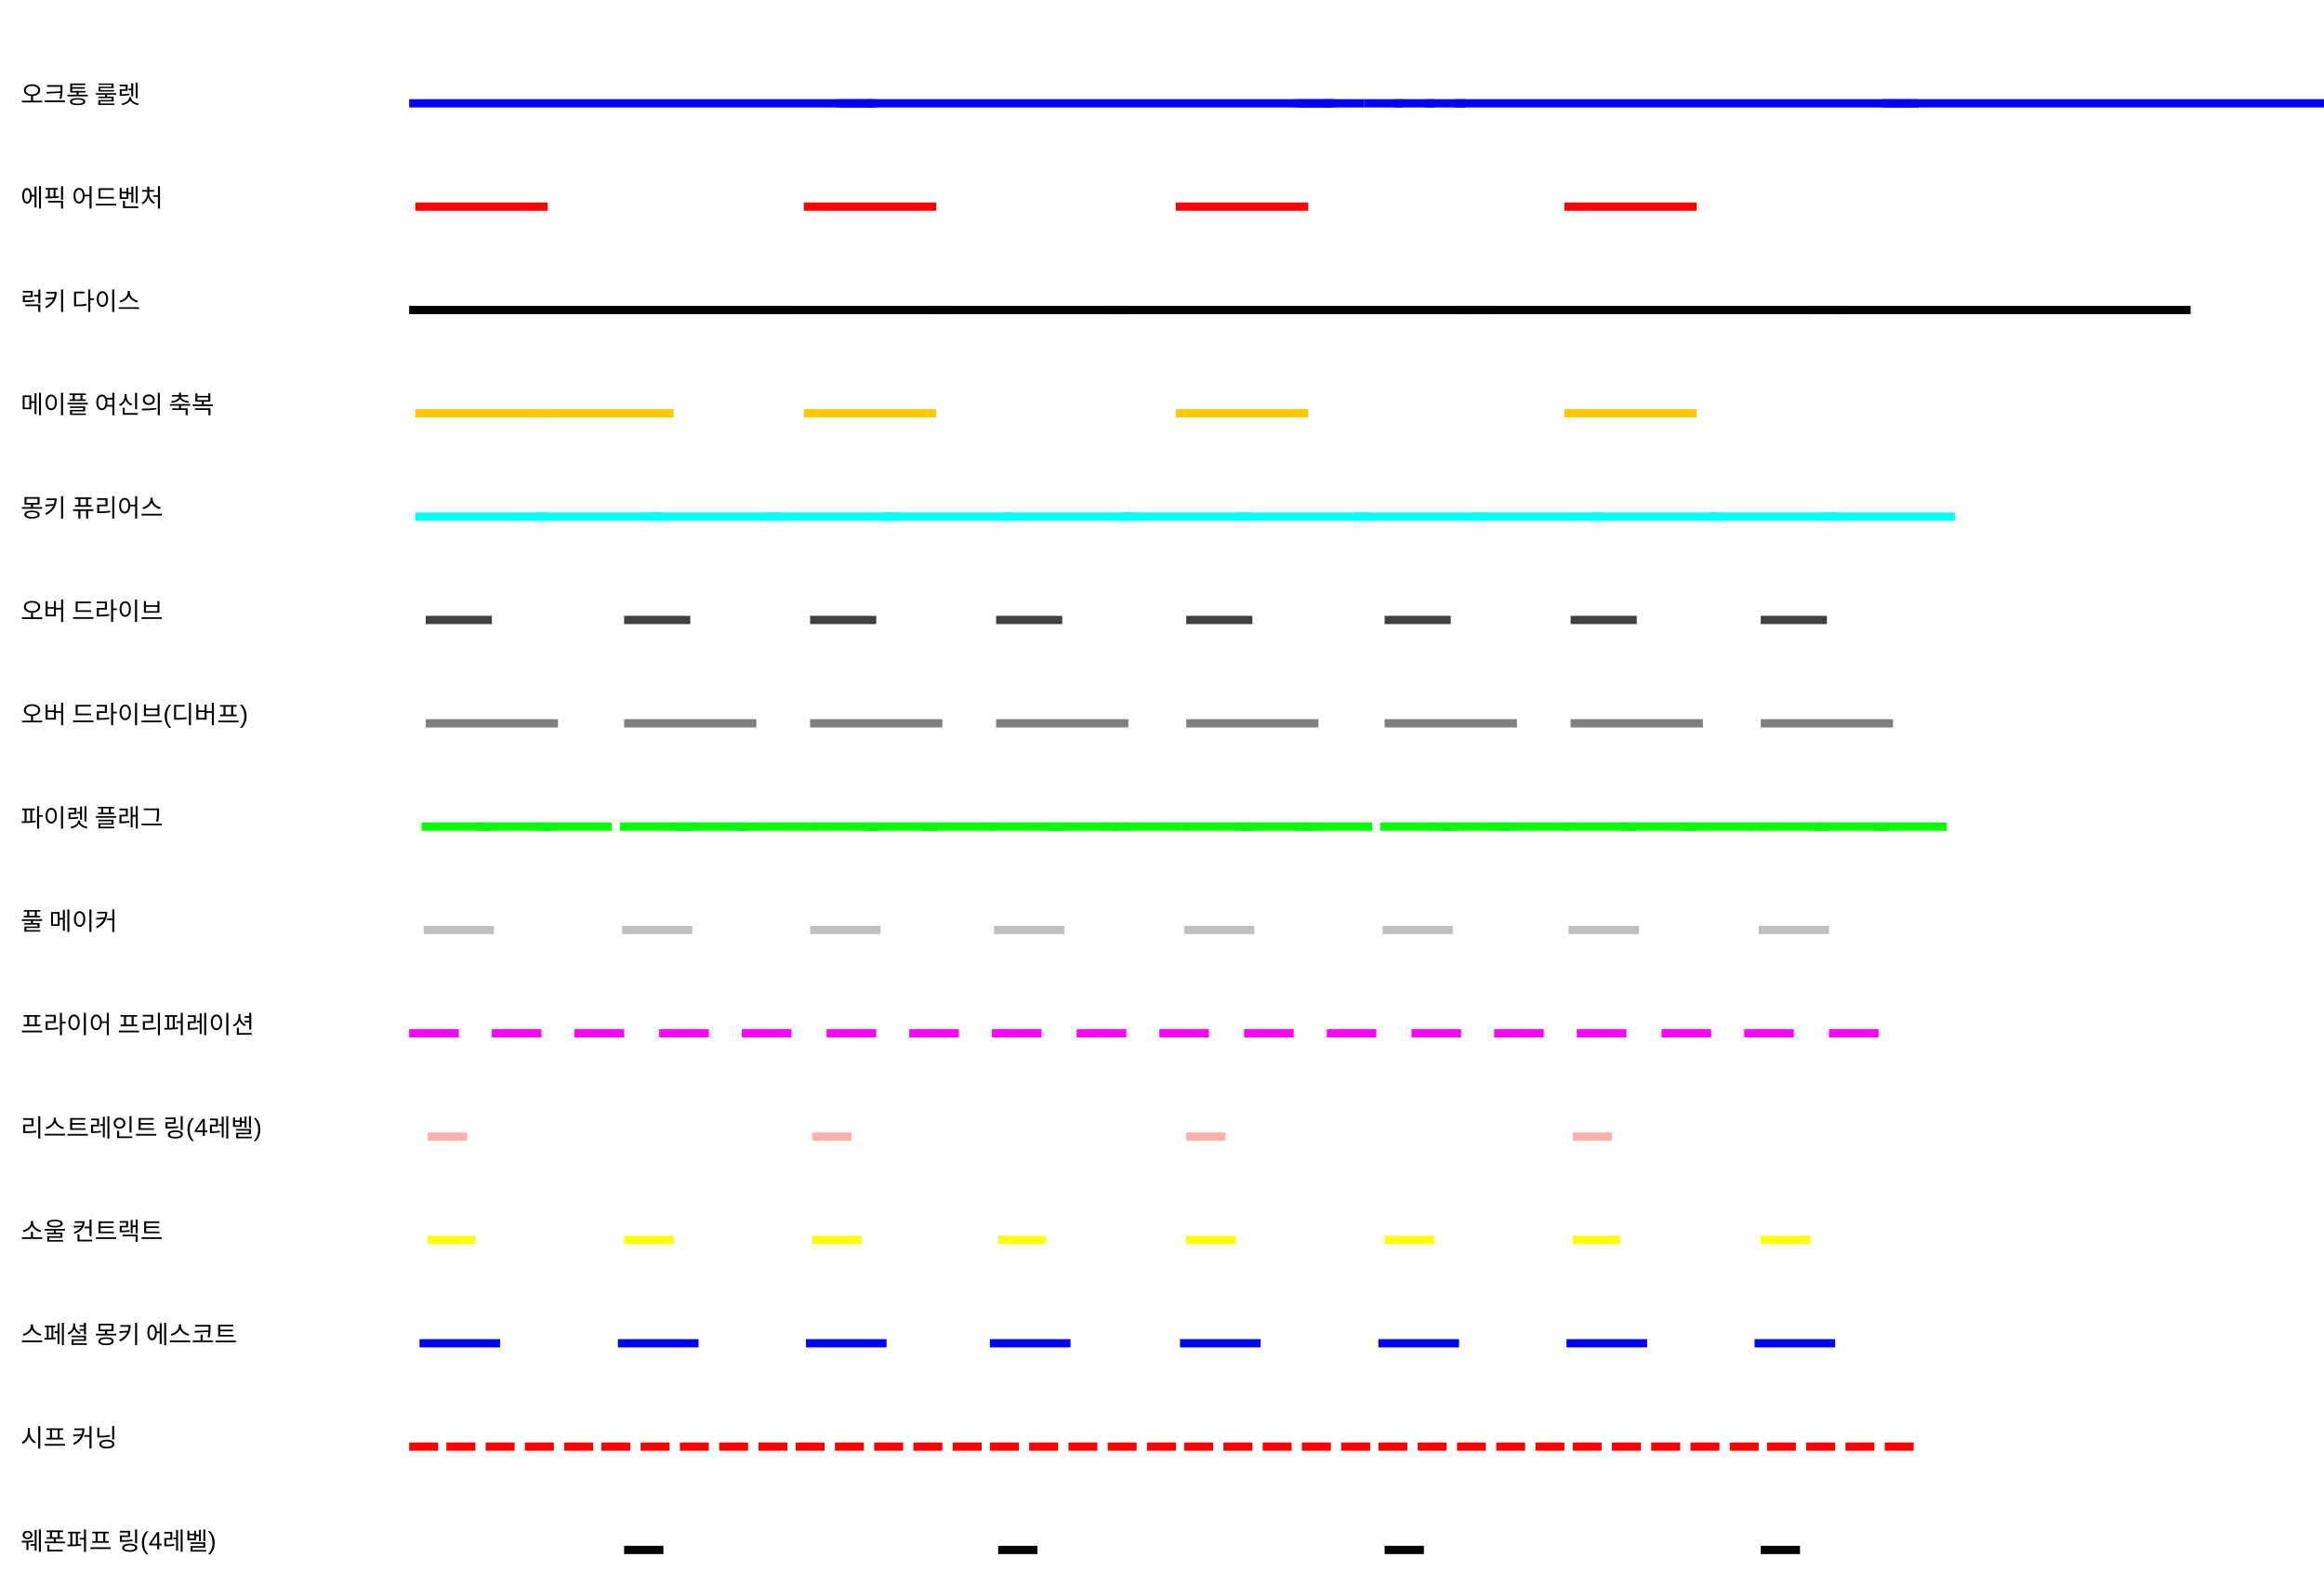
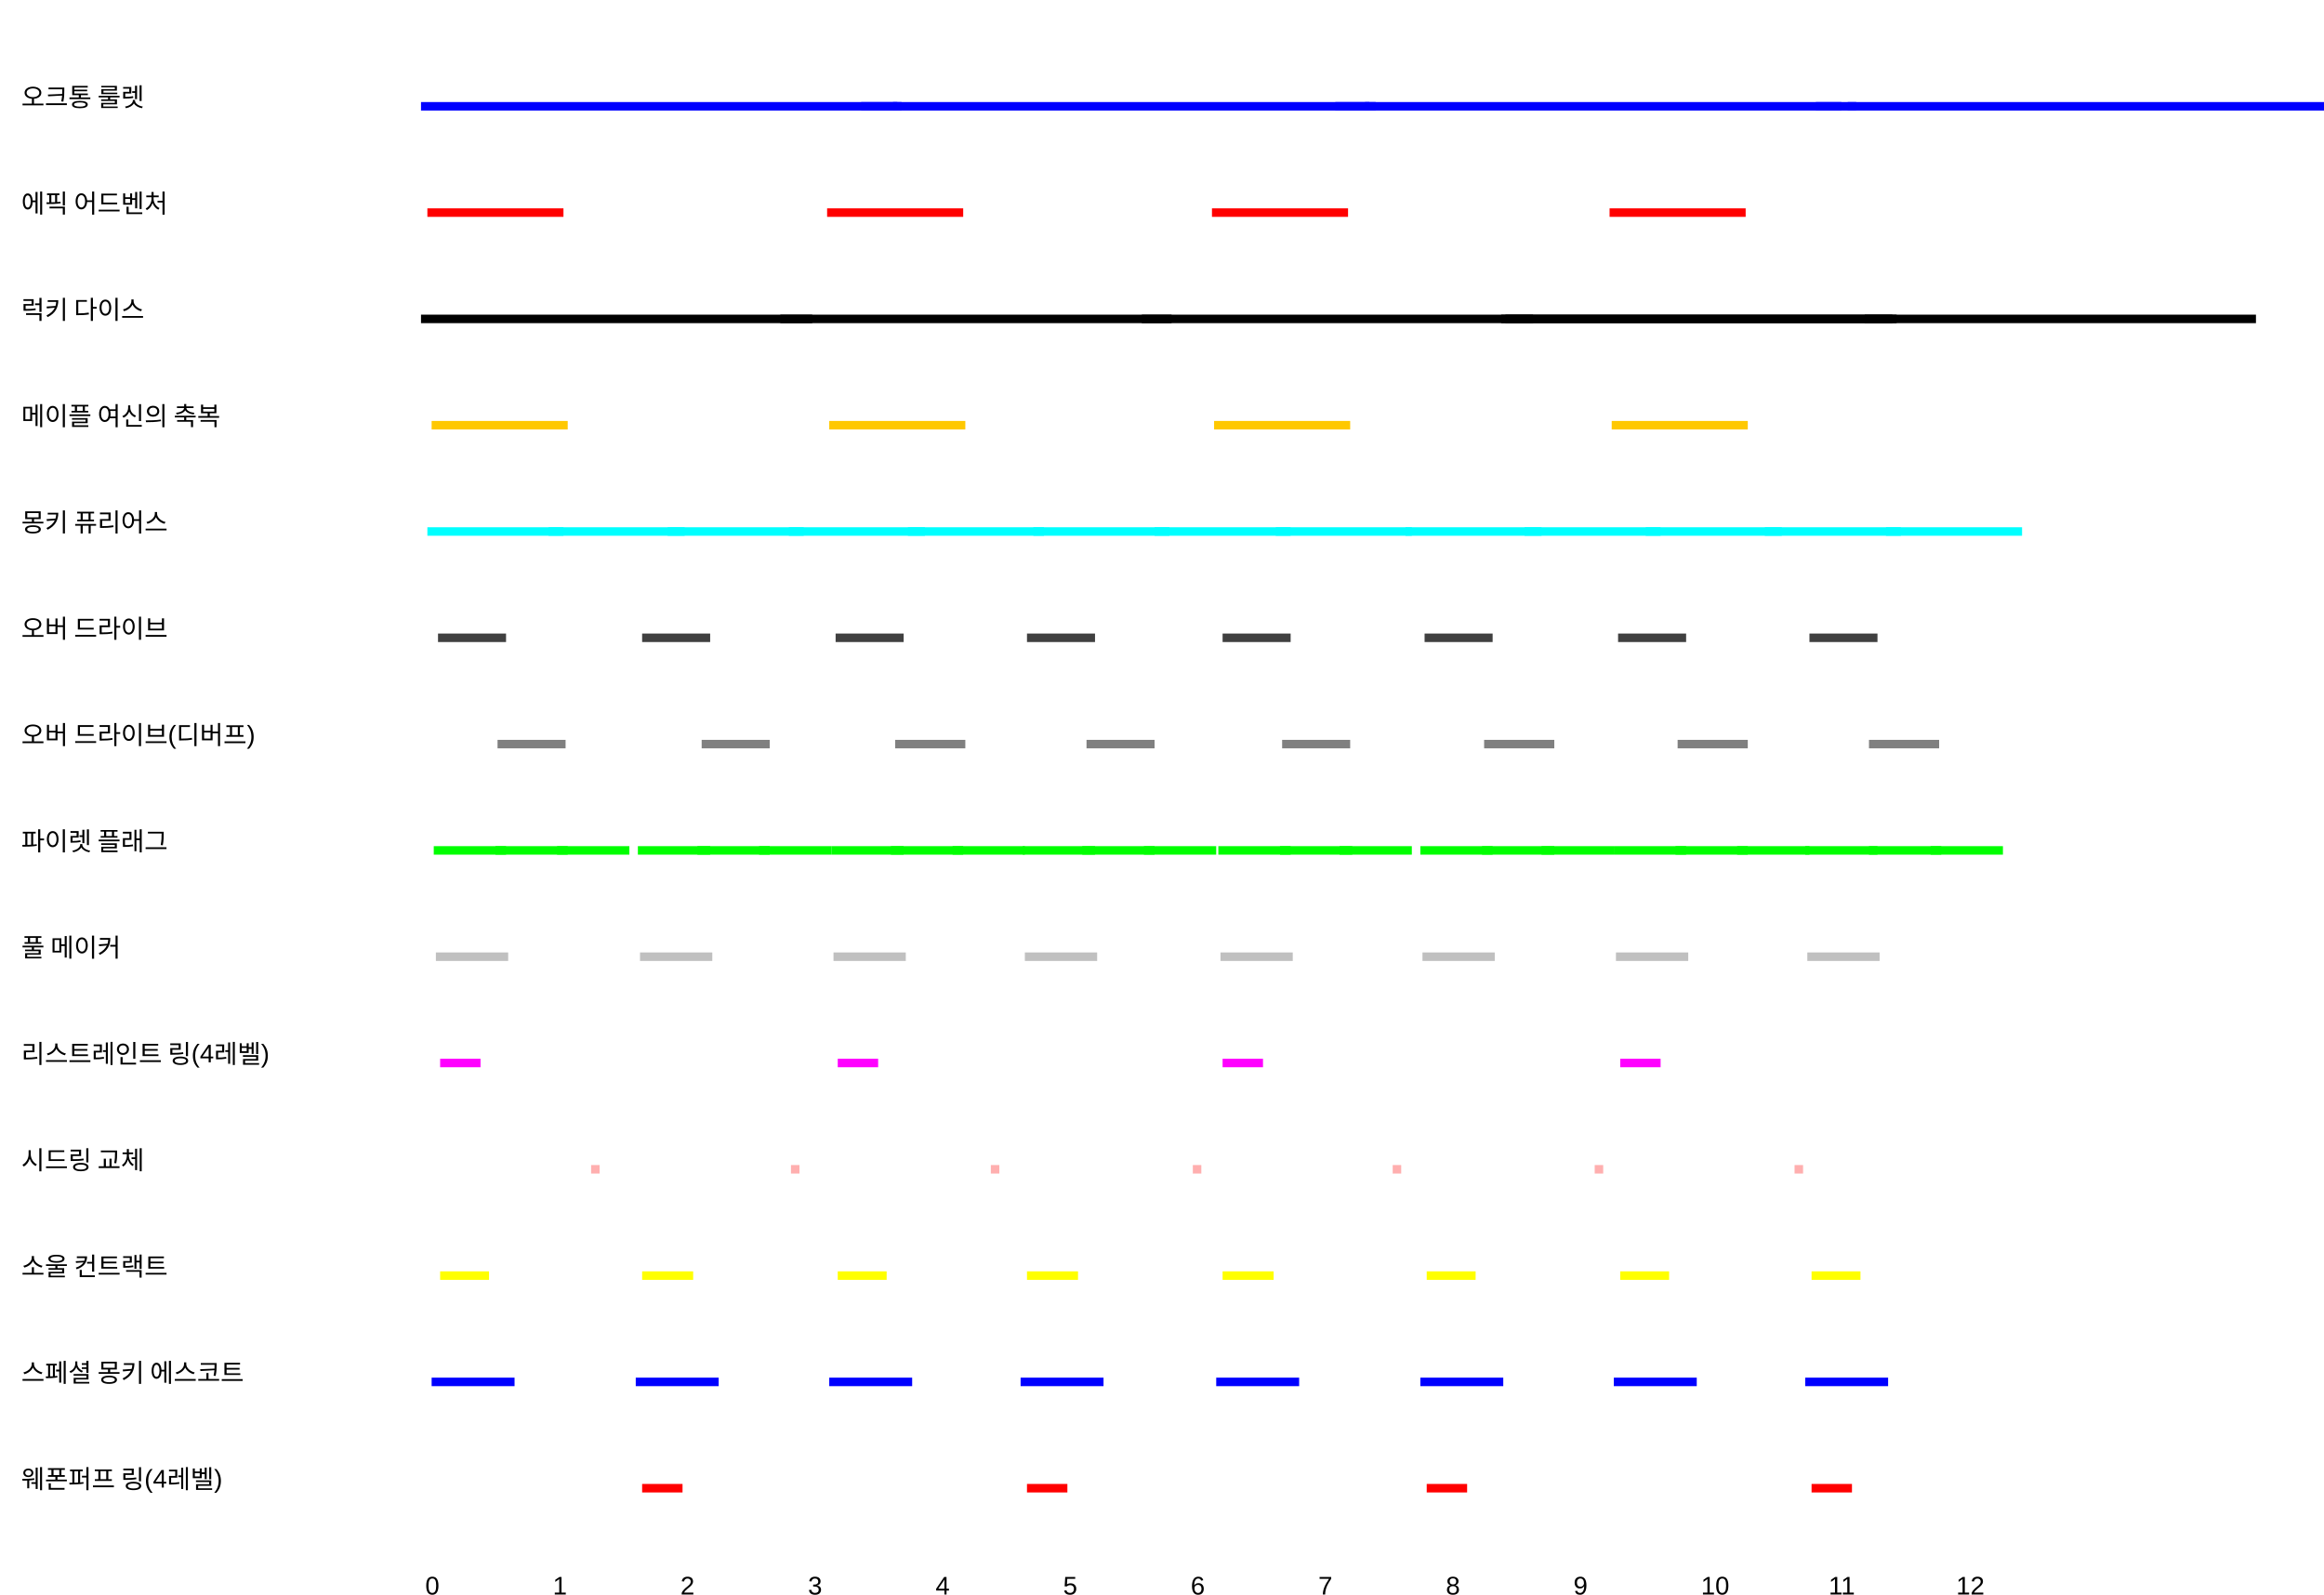
<svg xmlns="http://www.w3.org/2000/svg" style="fill-opacity:1; color-rendering:auto; color-interpolation:auto; text-rendering:auto; stroke:black; stroke-linecap:square; stroke-miterlimit:10; shape-rendering:auto; stroke-opacity:1; fill:black; stroke-dasharray:none; font-weight:normal; stroke-width:1; font-family:'Dialog'; font-style:normal; stroke-linejoin:miter; font-size:12px; stroke-dashoffset:0; image-rendering:auto;">
  <defs id="genericDefs" />
  <g>
    <g style="font-family:'Arial';">
      <text x="10" xml:space="preserve" y="50" style="stroke:none;">오크통 룰렛</text>
      <line x1="200" x2="420" y1="50" style="fill:none; stroke:blue; stroke-width:4;" y2="50" />
      <line x1="407" x2="422" y1="50" style="fill:none; stroke:blue; stroke-width:4;" y2="50" />
      <line x1="422" x2="642" y1="50" style="fill:none; stroke:blue; stroke-width:4;" y2="50" />
-       <line x1="629" x2="644" y1="50" style="fill:none; stroke:blue; stroke-width:4;" y2="50" />
-       <line x1="643" x2="658" y1="50" style="fill:none; stroke:blue; stroke-width:4;" y2="50" />
-       <line x1="662" x2="677" y1="50" style="fill:none; stroke:blue; stroke-width:4;" y2="50" />
-       <line x1="677" x2="692" y1="50" style="fill:none; stroke:blue; stroke-width:4;" y2="50" />
-       <line x1="692" x2="707" y1="50" style="fill:none; stroke:blue; stroke-width:4;" y2="50" />
-       <line x1="706" x2="926" y1="50" style="fill:none; stroke:blue; stroke-width:4;" y2="50" />
-       <line x1="913" x2="1133" y1="50" style="fill:none; stroke:blue; stroke-width:4;" y2="50" />
+       <line x1="630" x2="645" y1="50" style="fill:none; stroke:blue; stroke-width:4;" y2="50" />
+       <line x1="644" x2="864" y1="50" style="fill:none; stroke:blue; stroke-width:4;" y2="50" />
+       <line x1="856" x2="871" y1="50" style="fill:none; stroke:blue; stroke-width:4;" y2="50" />
+       <line x1="871" x2="1091" y1="50" style="fill:none; stroke:blue; stroke-width:4;" y2="50" />
      <text x="10" xml:space="preserve" y="100" style="stroke-width:4; stroke:none;">에픽 어드벤처</text>
      <line x1="203" x2="263" y1="100" style="fill:none; stroke:red; stroke-width:4;" y2="100" />
      <line x1="391" x2="451" y1="100" style="fill:none; stroke:red; stroke-width:4;" y2="100" />
-       <line x1="571" x2="631" y1="100" style="fill:none; stroke:red; stroke-width:4;" y2="100" />
+       <line x1="572" x2="632" y1="100" style="fill:none; stroke:red; stroke-width:4;" y2="100" />
      <line x1="759" x2="819" y1="100" style="fill:none; stroke:red; stroke-width:4;" y2="100" />
      <text x="10" xml:space="preserve" y="150" style="stroke-width:4; stroke:none;">럭키 다이스</text>
      <line x1="200" x2="380" y1="150" style="fill:none; stroke-width:4;" y2="150" />
-       <line x1="369" x2="459" y1="150" style="fill:none; stroke-width:4;" y2="150" />
-       <line x1="454" x2="544" y1="150" style="fill:none; stroke-width:4;" y2="150" />
+       <line x1="369" x2="549" y1="150" style="fill:none; stroke-width:4;" y2="150" />
      <line x1="539" x2="719" y1="150" style="fill:none; stroke-width:4;" y2="150" />
      <line x1="708" x2="888" y1="150" style="fill:none; stroke-width:4;" y2="150" />
-       <line x1="878" x2="1058" y1="150" style="fill:none; stroke-width:4;" y2="150" />
+       <line x1="710" x2="890" y1="150" style="fill:none; stroke-width:4;" y2="150" />
+       <line x1="879" x2="1059" y1="150" style="fill:none; stroke-width:4;" y2="150" />
      <text x="10" xml:space="preserve" y="200" style="stroke-width:4; stroke:none;">메이플 여신의 축복</text>
-       <line x1="203" x2="263" y1="200" style="fill:none; stroke:rgb(255,200,0); stroke-width:4;" y2="200" />
-       <line x1="264" x2="324" y1="200" style="fill:none; stroke:rgb(255,200,0); stroke-width:4;" y2="200" />
-       <line x1="391" x2="451" y1="200" style="fill:none; stroke:rgb(255,200,0); stroke-width:4;" y2="200" />
-       <line x1="571" x2="631" y1="200" style="fill:none; stroke:rgb(255,200,0); stroke-width:4;" y2="200" />
-       <line x1="759" x2="819" y1="200" style="fill:none; stroke:rgb(255,200,0); stroke-width:4;" y2="200" />
+       <line x1="205" x2="265" y1="200" style="fill:none; stroke:rgb(255,200,0); stroke-width:4;" y2="200" />
+       <line x1="392" x2="452" y1="200" style="fill:none; stroke:rgb(255,200,0); stroke-width:4;" y2="200" />
+       <line x1="573" x2="633" y1="200" style="fill:none; stroke:rgb(255,200,0); stroke-width:4;" y2="200" />
+       <line x1="760" x2="820" y1="200" style="fill:none; stroke:rgb(255,200,0); stroke-width:4;" y2="200" />
      <text x="10" xml:space="preserve" y="250" style="stroke-width:4; stroke:none;">몽키 퓨리어스</text>
      <line x1="203" x2="263" y1="250" style="fill:none; stroke:aqua; stroke-width:4;" y2="250" />
      <line x1="260" x2="320" y1="250" style="fill:none; stroke:aqua; stroke-width:4;" y2="250" />
      <line x1="316" x2="376" y1="250" style="fill:none; stroke:aqua; stroke-width:4;" y2="250" />
      <line x1="373" x2="433" y1="250" style="fill:none; stroke:aqua; stroke-width:4;" y2="250" />
      <line x1="429" x2="489" y1="250" style="fill:none; stroke:aqua; stroke-width:4;" y2="250" />
-       <line x1="487" x2="547" y1="250" style="fill:none; stroke:aqua; stroke-width:4;" y2="250" />
-       <line x1="544" x2="604" y1="250" style="fill:none; stroke:aqua; stroke-width:4;" y2="250" />
-       <line x1="601" x2="661" y1="250" style="fill:none; stroke:aqua; stroke-width:4;" y2="250" />
-       <line x1="657" x2="717" y1="250" style="fill:none; stroke:aqua; stroke-width:4;" y2="250" />
-       <line x1="714" x2="774" y1="250" style="fill:none; stroke:aqua; stroke-width:4;" y2="250" />
-       <line x1="771" x2="831" y1="250" style="fill:none; stroke:aqua; stroke-width:4;" y2="250" />
-       <line x1="828" x2="888" y1="250" style="fill:none; stroke:aqua; stroke-width:4;" y2="250" />
-       <line x1="884" x2="944" y1="250" style="fill:none; stroke:aqua; stroke-width:4;" y2="250" />
+       <line x1="488" x2="548" y1="250" style="fill:none; stroke:aqua; stroke-width:4;" y2="250" />
+       <line x1="545" x2="605" y1="250" style="fill:none; stroke:aqua; stroke-width:4;" y2="250" />
+       <line x1="602" x2="662" y1="250" style="fill:none; stroke:aqua; stroke-width:4;" y2="250" />
+       <line x1="663" x2="723" y1="250" style="fill:none; stroke:aqua; stroke-width:4;" y2="250" />
+       <line x1="719" x2="779" y1="250" style="fill:none; stroke:aqua; stroke-width:4;" y2="250" />
+       <line x1="776" x2="836" y1="250" style="fill:none; stroke:aqua; stroke-width:4;" y2="250" />
+       <line x1="832" x2="892" y1="250" style="fill:none; stroke:aqua; stroke-width:4;" y2="250" />
+       <line x1="889" x2="949" y1="250" style="fill:none; stroke:aqua; stroke-width:4;" y2="250" />
      <text x="10" xml:space="preserve" y="300" style="stroke-width:4; stroke:none;">오버 드라이브</text>
      <line x1="208" x2="236" y1="300" style="fill:none; stroke:rgb(64,64,64); stroke-width:4;" y2="300" />
      <line x1="304" x2="332" y1="300" style="fill:none; stroke:rgb(64,64,64); stroke-width:4;" y2="300" />
-       <line x1="394" x2="422" y1="300" style="fill:none; stroke:rgb(64,64,64); stroke-width:4;" y2="300" />
-       <line x1="484" x2="512" y1="300" style="fill:none; stroke:rgb(64,64,64); stroke-width:4;" y2="300" />
-       <line x1="576" x2="604" y1="300" style="fill:none; stroke:rgb(64,64,64); stroke-width:4;" y2="300" />
+       <line x1="395" x2="423" y1="300" style="fill:none; stroke:rgb(64,64,64); stroke-width:4;" y2="300" />
+       <line x1="485" x2="513" y1="300" style="fill:none; stroke:rgb(64,64,64); stroke-width:4;" y2="300" />
+       <line x1="577" x2="605" y1="300" style="fill:none; stroke:rgb(64,64,64); stroke-width:4;" y2="300" />
      <line x1="672" x2="700" y1="300" style="fill:none; stroke:rgb(64,64,64); stroke-width:4;" y2="300" />
-       <line x1="762" x2="790" y1="300" style="fill:none; stroke:rgb(64,64,64); stroke-width:4;" y2="300" />
-       <line x1="854" x2="882" y1="300" style="fill:none; stroke:rgb(64,64,64); stroke-width:4;" y2="300" />
+       <line x1="763" x2="791" y1="300" style="fill:none; stroke:rgb(64,64,64); stroke-width:4;" y2="300" />
+       <line x1="853" x2="881" y1="300" style="fill:none; stroke:rgb(64,64,64); stroke-width:4;" y2="300" />
      <text x="10" xml:space="preserve" y="350" style="stroke-width:4; stroke:none;">오버 드라이브(디버프)</text>
-       <line x1="208" x2="268" y1="350" style="fill:none; stroke:gray; stroke-width:4;" y2="350" />
-       <line x1="304" x2="364" y1="350" style="fill:none; stroke:gray; stroke-width:4;" y2="350" />
-       <line x1="394" x2="454" y1="350" style="fill:none; stroke:gray; stroke-width:4;" y2="350" />
-       <line x1="484" x2="544" y1="350" style="fill:none; stroke:gray; stroke-width:4;" y2="350" />
-       <line x1="576" x2="636" y1="350" style="fill:none; stroke:gray; stroke-width:4;" y2="350" />
-       <line x1="672" x2="732" y1="350" style="fill:none; stroke:gray; stroke-width:4;" y2="350" />
-       <line x1="762" x2="822" y1="350" style="fill:none; stroke:gray; stroke-width:4;" y2="350" />
-       <line x1="854" x2="914" y1="350" style="fill:none; stroke:gray; stroke-width:4;" y2="350" />
+       <line x1="236" x2="264" y1="350" style="fill:none; stroke:gray; stroke-width:4;" y2="350" />
+       <line x1="332" x2="360" y1="350" style="fill:none; stroke:gray; stroke-width:4;" y2="350" />
+       <line x1="423" x2="452" y1="350" style="fill:none; stroke:gray; stroke-width:4;" y2="350" />
+       <line x1="513" x2="541" y1="350" style="fill:none; stroke:gray; stroke-width:4;" y2="350" />
+       <line x1="605" x2="633" y1="350" style="fill:none; stroke:gray; stroke-width:4;" y2="350" />
+       <line x1="700" x2="729" y1="350" style="fill:none; stroke:gray; stroke-width:4;" y2="350" />
+       <line x1="791" x2="820" y1="350" style="fill:none; stroke:gray; stroke-width:4;" y2="350" />
+       <line x1="881" x2="910" y1="350" style="fill:none; stroke:gray; stroke-width:4;" y2="350" />
      <text x="10" xml:space="preserve" y="400" style="stroke-width:4; stroke:none;">파이렛 플래그</text>
      <line x1="206" x2="236" y1="400" style="fill:none; stroke:lime; stroke-width:4;" y2="400" />
      <line x1="235" x2="265" y1="400" style="fill:none; stroke:lime; stroke-width:4;" y2="400" />
      <line x1="264" x2="294" y1="400" style="fill:none; stroke:lime; stroke-width:4;" y2="400" />
      <line x1="302" x2="332" y1="400" style="fill:none; stroke:lime; stroke-width:4;" y2="400" />
      <line x1="330" x2="360" y1="400" style="fill:none; stroke:lime; stroke-width:4;" y2="400" />
      <line x1="359" x2="389" y1="400" style="fill:none; stroke:lime; stroke-width:4;" y2="400" />
      <line x1="393" x2="423" y1="400" style="fill:none; stroke:lime; stroke-width:4;" y2="400" />
      <line x1="421" x2="451" y1="400" style="fill:none; stroke:lime; stroke-width:4;" y2="400" />
-       <line x1="449" x2="479" y1="400" style="fill:none; stroke:lime; stroke-width:4;" y2="400" />
-       <line x1="482" x2="512" y1="400" style="fill:none; stroke:lime; stroke-width:4;" y2="400" />
-       <line x1="510" x2="540" y1="400" style="fill:none; stroke:lime; stroke-width:4;" y2="400" />
+       <line x1="450" x2="480" y1="400" style="fill:none; stroke:lime; stroke-width:4;" y2="400" />
+       <line x1="483" x2="513" y1="400" style="fill:none; stroke:lime; stroke-width:4;" y2="400" />
+       <line x1="511" x2="541" y1="400" style="fill:none; stroke:lime; stroke-width:4;" y2="400" />
      <line x1="540" x2="570" y1="400" style="fill:none; stroke:lime; stroke-width:4;" y2="400" />
-       <line x1="574" x2="604" y1="400" style="fill:none; stroke:lime; stroke-width:4;" y2="400" />
-       <line x1="603" x2="633" y1="400" style="fill:none; stroke:lime; stroke-width:4;" y2="400" />
+       <line x1="575" x2="605" y1="400" style="fill:none; stroke:lime; stroke-width:4;" y2="400" />
+       <line x1="604" x2="634" y1="400" style="fill:none; stroke:lime; stroke-width:4;" y2="400" />
      <line x1="632" x2="662" y1="400" style="fill:none; stroke:lime; stroke-width:4;" y2="400" />
      <line x1="670" x2="700" y1="400" style="fill:none; stroke:lime; stroke-width:4;" y2="400" />
-       <line x1="698" x2="728" y1="400" style="fill:none; stroke:lime; stroke-width:4;" y2="400" />
+       <line x1="699" x2="729" y1="400" style="fill:none; stroke:lime; stroke-width:4;" y2="400" />
      <line x1="727" x2="757" y1="400" style="fill:none; stroke:lime; stroke-width:4;" y2="400" />
-       <line x1="760" x2="790" y1="400" style="fill:none; stroke:lime; stroke-width:4;" y2="400" />
-       <line x1="789" x2="819" y1="400" style="fill:none; stroke:lime; stroke-width:4;" y2="400" />
-       <line x1="818" x2="848" y1="400" style="fill:none; stroke:lime; stroke-width:4;" y2="400" />
-       <line x1="852" x2="882" y1="400" style="fill:none; stroke:lime; stroke-width:4;" y2="400" />
+       <line x1="761" x2="791" y1="400" style="fill:none; stroke:lime; stroke-width:4;" y2="400" />
+       <line x1="790" x2="820" y1="400" style="fill:none; stroke:lime; stroke-width:4;" y2="400" />
+       <line x1="819" x2="849" y1="400" style="fill:none; stroke:lime; stroke-width:4;" y2="400" />
+       <line x1="851" x2="881" y1="400" style="fill:none; stroke:lime; stroke-width:4;" y2="400" />
      <line x1="881" x2="911" y1="400" style="fill:none; stroke:lime; stroke-width:4;" y2="400" />
      <line x1="910" x2="940" y1="400" style="fill:none; stroke:lime; stroke-width:4;" y2="400" />
      <text x="10" xml:space="preserve" y="450" style="stroke-width:4; stroke:none;">풀 메이커</text>
      <line x1="207" x2="237" y1="450" style="fill:none; stroke:silver; stroke-width:4;" y2="450" />
      <line x1="303" x2="333" y1="450" style="fill:none; stroke:silver; stroke-width:4;" y2="450" />
      <line x1="394" x2="424" y1="450" style="fill:none; stroke:silver; stroke-width:4;" y2="450" />
-       <line x1="483" x2="513" y1="450" style="fill:none; stroke:silver; stroke-width:4;" y2="450" />
-       <line x1="575" x2="605" y1="450" style="fill:none; stroke:silver; stroke-width:4;" y2="450" />
+       <line x1="484" x2="514" y1="450" style="fill:none; stroke:silver; stroke-width:4;" y2="450" />
+       <line x1="576" x2="606" y1="450" style="fill:none; stroke:silver; stroke-width:4;" y2="450" />
      <line x1="671" x2="701" y1="450" style="fill:none; stroke:silver; stroke-width:4;" y2="450" />
-       <line x1="761" x2="791" y1="450" style="fill:none; stroke:silver; stroke-width:4;" y2="450" />
-       <line x1="853" x2="883" y1="450" style="fill:none; stroke:silver; stroke-width:4;" y2="450" />
-       <text x="10" xml:space="preserve" y="500" style="stroke-width:4; stroke:none;">프라이어 프리퍼레이션</text>
-       <line x1="200" x2="220" y1="500" style="fill:none; stroke:fuchsia; stroke-width:4;" y2="500" />
-       <line x1="240" x2="260" y1="500" style="fill:none; stroke:fuchsia; stroke-width:4;" y2="500" />
-       <line x1="280" x2="300" y1="500" style="fill:none; stroke:fuchsia; stroke-width:4;" y2="500" />
-       <line x1="321" x2="341" y1="500" style="fill:none; stroke:fuchsia; stroke-width:4;" y2="500" />
-       <line x1="361" x2="381" y1="500" style="fill:none; stroke:fuchsia; stroke-width:4;" y2="500" />
-       <line x1="402" x2="422" y1="500" style="fill:none; stroke:fuchsia; stroke-width:4;" y2="500" />
-       <line x1="442" x2="462" y1="500" style="fill:none; stroke:fuchsia; stroke-width:4;" y2="500" />
-       <line x1="482" x2="502" y1="500" style="fill:none; stroke:fuchsia; stroke-width:4;" y2="500" />
-       <line x1="523" x2="543" y1="500" style="fill:none; stroke:fuchsia; stroke-width:4;" y2="500" />
-       <line x1="563" x2="583" y1="500" style="fill:none; stroke:fuchsia; stroke-width:4;" y2="500" />
-       <line x1="604" x2="624" y1="500" style="fill:none; stroke:fuchsia; stroke-width:4;" y2="500" />
-       <line x1="644" x2="664" y1="500" style="fill:none; stroke:fuchsia; stroke-width:4;" y2="500" />
-       <line x1="685" x2="705" y1="500" style="fill:none; stroke:fuchsia; stroke-width:4;" y2="500" />
-       <line x1="725" x2="745" y1="500" style="fill:none; stroke:fuchsia; stroke-width:4;" y2="500" />
-       <line x1="765" x2="785" y1="500" style="fill:none; stroke:fuchsia; stroke-width:4;" y2="500" />
-       <line x1="806" x2="826" y1="500" style="fill:none; stroke:fuchsia; stroke-width:4;" y2="500" />
-       <line x1="846" x2="866" y1="500" style="fill:none; stroke:fuchsia; stroke-width:4;" y2="500" />
-       <line x1="887" x2="907" y1="500" style="fill:none; stroke:fuchsia; stroke-width:4;" y2="500" />
-       <text x="10" xml:space="preserve" y="550" style="stroke-width:4; stroke:none;">리스트레인트 링(4레벨)</text>
-       <line x1="209" x2="224" y1="550" style="fill:none; stroke:rgb(255,175,175); stroke-width:4;" y2="550" />
-       <line x1="395" x2="410" y1="550" style="fill:none; stroke:rgb(255,175,175); stroke-width:4;" y2="550" />
-       <line x1="576" x2="591" y1="550" style="fill:none; stroke:rgb(255,175,175); stroke-width:4;" y2="550" />
-       <line x1="763" x2="778" y1="550" style="fill:none; stroke:rgb(255,175,175); stroke-width:4;" y2="550" />
+       <line x1="762" x2="792" y1="450" style="fill:none; stroke:silver; stroke-width:4;" y2="450" />
+       <line x1="852" x2="882" y1="450" style="fill:none; stroke:silver; stroke-width:4;" y2="450" />
+       <text x="10" xml:space="preserve" y="500" style="stroke-width:4; stroke:none;">리스트레인트 링(4레벨)</text>
+       <line x1="209" x2="224" y1="500" style="fill:none; stroke:fuchsia; stroke-width:4;" y2="500" />
+       <line x1="396" x2="411" y1="500" style="fill:none; stroke:fuchsia; stroke-width:4;" y2="500" />
+       <line x1="577" x2="592" y1="500" style="fill:none; stroke:fuchsia; stroke-width:4;" y2="500" />
+       <line x1="764" x2="779" y1="500" style="fill:none; stroke:fuchsia; stroke-width:4;" y2="500" />
+       <text x="10" xml:space="preserve" y="550" style="stroke-width:4; stroke:none;">시드링 교체</text>
+       <line x1="280" x2="280" y1="550" style="fill:none; stroke:rgb(255,175,175); stroke-width:4;" y2="550" />
+       <line x1="374" x2="374" y1="550" style="fill:none; stroke:rgb(255,175,175); stroke-width:4;" y2="550" />
+       <line x1="468" x2="468" y1="550" style="fill:none; stroke:rgb(255,175,175); stroke-width:4;" y2="550" />
+       <line x1="563" x2="563" y1="550" style="fill:none; stroke:rgb(255,175,175); stroke-width:4;" y2="550" />
+       <line x1="657" x2="657" y1="550" style="fill:none; stroke:rgb(255,175,175); stroke-width:4;" y2="550" />
+       <line x1="752" x2="752" y1="550" style="fill:none; stroke:rgb(255,175,175); stroke-width:4;" y2="550" />
+       <line x1="846" x2="846" y1="550" style="fill:none; stroke:rgb(255,175,175); stroke-width:4;" y2="550" />
      <text x="10" xml:space="preserve" y="600" style="stroke-width:4; stroke:none;">소울 컨트랙트</text>
      <line x1="209" x2="228" y1="600" style="fill:none; stroke:yellow; stroke-width:4;" y2="600" />
      <line x1="304" x2="324" y1="600" style="fill:none; stroke:yellow; stroke-width:4;" y2="600" />
-       <line x1="395" x2="415" y1="600" style="fill:none; stroke:yellow; stroke-width:4;" y2="600" />
-       <line x1="485" x2="504" y1="600" style="fill:none; stroke:yellow; stroke-width:4;" y2="600" />
-       <line x1="576" x2="596" y1="600" style="fill:none; stroke:yellow; stroke-width:4;" y2="600" />
-       <line x1="672" x2="692" y1="600" style="fill:none; stroke:yellow; stroke-width:4;" y2="600" />
-       <line x1="763" x2="782" y1="600" style="fill:none; stroke:yellow; stroke-width:4;" y2="600" />
-       <line x1="854" x2="874" y1="600" style="fill:none; stroke:yellow; stroke-width:4;" y2="600" />
+       <line x1="396" x2="415" y1="600" style="fill:none; stroke:yellow; stroke-width:4;" y2="600" />
+       <line x1="485" x2="505" y1="600" style="fill:none; stroke:yellow; stroke-width:4;" y2="600" />
+       <line x1="577" x2="597" y1="600" style="fill:none; stroke:yellow; stroke-width:4;" y2="600" />
+       <line x1="673" x2="692" y1="600" style="fill:none; stroke:yellow; stroke-width:4;" y2="600" />
+       <line x1="764" x2="783" y1="600" style="fill:none; stroke:yellow; stroke-width:4;" y2="600" />
+       <line x1="854" x2="873" y1="600" style="fill:none; stroke:yellow; stroke-width:4;" y2="600" />
      <text x="10" xml:space="preserve" y="650" style="stroke-width:4; stroke:none;">스페셜 몽키 에스코트</text>
      <line x1="205" x2="240" y1="650" style="fill:none; stroke:blue; stroke-width:4;" y2="650" />
      <line x1="301" x2="336" y1="650" style="fill:none; stroke:blue; stroke-width:4;" y2="650" />
      <line x1="392" x2="427" y1="650" style="fill:none; stroke:blue; stroke-width:4;" y2="650" />
-       <line x1="481" x2="516" y1="650" style="fill:none; stroke:blue; stroke-width:4;" y2="650" />
-       <line x1="573" x2="608" y1="650" style="fill:none; stroke:blue; stroke-width:4;" y2="650" />
-       <line x1="669" x2="704" y1="650" style="fill:none; stroke:blue; stroke-width:4;" y2="650" />
-       <line x1="760" x2="795" y1="650" style="fill:none; stroke:blue; stroke-width:4;" y2="650" />
+       <line x1="482" x2="517" y1="650" style="fill:none; stroke:blue; stroke-width:4;" y2="650" />
+       <line x1="574" x2="609" y1="650" style="fill:none; stroke:blue; stroke-width:4;" y2="650" />
+       <line x1="670" x2="705" y1="650" style="fill:none; stroke:blue; stroke-width:4;" y2="650" />
+       <line x1="761" x2="796" y1="650" style="fill:none; stroke:blue; stroke-width:4;" y2="650" />
      <line x1="851" x2="886" y1="650" style="fill:none; stroke:blue; stroke-width:4;" y2="650" />
-       <text x="10" xml:space="preserve" y="700" style="stroke-width:4; stroke:none;">시프 커닝</text>
-       <line x1="200" x2="210" y1="700" style="fill:none; stroke:red; stroke-width:4;" y2="700" />
-       <line x1="218" x2="228" y1="700" style="fill:none; stroke:red; stroke-width:4;" y2="700" />
-       <line x1="237" x2="247" y1="700" style="fill:none; stroke:red; stroke-width:4;" y2="700" />
-       <line x1="256" x2="266" y1="700" style="fill:none; stroke:red; stroke-width:4;" y2="700" />
-       <line x1="275" x2="285" y1="700" style="fill:none; stroke:red; stroke-width:4;" y2="700" />
-       <line x1="293" x2="303" y1="700" style="fill:none; stroke:red; stroke-width:4;" y2="700" />
-       <line x1="312" x2="322" y1="700" style="fill:none; stroke:red; stroke-width:4;" y2="700" />
-       <line x1="331" x2="341" y1="700" style="fill:none; stroke:red; stroke-width:4;" y2="700" />
-       <line x1="350" x2="360" y1="700" style="fill:none; stroke:red; stroke-width:4;" y2="700" />
-       <line x1="369" x2="379" y1="700" style="fill:none; stroke:red; stroke-width:4;" y2="700" />
-       <line x1="387" x2="397" y1="700" style="fill:none; stroke:red; stroke-width:4;" y2="700" />
-       <line x1="406" x2="416" y1="700" style="fill:none; stroke:red; stroke-width:4;" y2="700" />
-       <line x1="425" x2="435" y1="700" style="fill:none; stroke:red; stroke-width:4;" y2="700" />
-       <line x1="444" x2="454" y1="700" style="fill:none; stroke:red; stroke-width:4;" y2="700" />
-       <line x1="463" x2="473" y1="700" style="fill:none; stroke:red; stroke-width:4;" y2="700" />
-       <line x1="481" x2="491" y1="700" style="fill:none; stroke:red; stroke-width:4;" y2="700" />
-       <line x1="500" x2="510" y1="700" style="fill:none; stroke:red; stroke-width:4;" y2="700" />
-       <line x1="519" x2="529" y1="700" style="fill:none; stroke:red; stroke-width:4;" y2="700" />
-       <line x1="538" x2="548" y1="700" style="fill:none; stroke:red; stroke-width:4;" y2="700" />
-       <line x1="557" x2="567" y1="700" style="fill:none; stroke:red; stroke-width:4;" y2="700" />
-       <line x1="575" x2="585" y1="700" style="fill:none; stroke:red; stroke-width:4;" y2="700" />
-       <line x1="594" x2="604" y1="700" style="fill:none; stroke:red; stroke-width:4;" y2="700" />
-       <line x1="613" x2="623" y1="700" style="fill:none; stroke:red; stroke-width:4;" y2="700" />
-       <line x1="632" x2="642" y1="700" style="fill:none; stroke:red; stroke-width:4;" y2="700" />
-       <line x1="651" x2="661" y1="700" style="fill:none; stroke:red; stroke-width:4;" y2="700" />
-       <line x1="669" x2="679" y1="700" style="fill:none; stroke:red; stroke-width:4;" y2="700" />
-       <line x1="688" x2="698" y1="700" style="fill:none; stroke:red; stroke-width:4;" y2="700" />
-       <line x1="707" x2="717" y1="700" style="fill:none; stroke:red; stroke-width:4;" y2="700" />
-       <line x1="726" x2="736" y1="700" style="fill:none; stroke:red; stroke-width:4;" y2="700" />
-       <line x1="745" x2="755" y1="700" style="fill:none; stroke:red; stroke-width:4;" y2="700" />
-       <line x1="763" x2="773" y1="700" style="fill:none; stroke:red; stroke-width:4;" y2="700" />
-       <line x1="782" x2="792" y1="700" style="fill:none; stroke:red; stroke-width:4;" y2="700" />
-       <line x1="801" x2="811" y1="700" style="fill:none; stroke:red; stroke-width:4;" y2="700" />
-       <line x1="820" x2="830" y1="700" style="fill:none; stroke:red; stroke-width:4;" y2="700" />
-       <line x1="839" x2="849" y1="700" style="fill:none; stroke:red; stroke-width:4;" y2="700" />
-       <line x1="857" x2="867" y1="700" style="fill:none; stroke:red; stroke-width:4;" y2="700" />
-       <line x1="876" x2="886" y1="700" style="fill:none; stroke:red; stroke-width:4;" y2="700" />
-       <line x1="895" x2="905" y1="700" style="fill:none; stroke:red; stroke-width:4;" y2="700" />
-       <line x1="914" x2="924" y1="700" style="fill:none; stroke:red; stroke-width:4;" y2="700" />
-       <text x="10" xml:space="preserve" y="750" style="stroke-width:4; stroke:none;">웨폰퍼프 링(4레벨)</text>
-       <line x1="304" x2="319" y1="750" style="fill:none; stroke-width:4;" y2="750" />
-       <line x1="485" x2="500" y1="750" style="fill:none; stroke-width:4;" y2="750" />
-       <line x1="672" x2="687" y1="750" style="fill:none; stroke-width:4;" y2="750" />
-       <line x1="854" x2="869" y1="750" style="fill:none; stroke-width:4;" y2="750" />
-       <text x="200" xml:space="preserve" y="800" style="stroke-width:4; stroke:none;">0</text>
-       <text x="260" xml:space="preserve" y="800" style="stroke-width:4; stroke:none;">1</text>
-       <text x="320" xml:space="preserve" y="800" style="stroke-width:4; stroke:none;">2</text>
-       <text x="380" xml:space="preserve" y="800" style="stroke-width:4; stroke:none;">3</text>
-       <text x="440" xml:space="preserve" y="800" style="stroke-width:4; stroke:none;">4</text>
-       <text x="500" xml:space="preserve" y="800" style="stroke-width:4; stroke:none;">5</text>
-       <text x="560" xml:space="preserve" y="800" style="stroke-width:4; stroke:none;">6</text>
-       <text x="620" xml:space="preserve" y="800" style="stroke-width:4; stroke:none;">7</text>
-       <text x="680" xml:space="preserve" y="800" style="stroke-width:4; stroke:none;">8</text>
-       <text x="740" xml:space="preserve" y="800" style="stroke-width:4; stroke:none;">9</text>
-       <text x="800" xml:space="preserve" y="800" style="stroke-width:4; stroke:none;">10</text>
-       <text x="860" xml:space="preserve" y="800" style="stroke-width:4; stroke:none;">11</text>
-       <text x="920" xml:space="preserve" y="800" style="stroke-width:4; stroke:none;">12</text>
+       <text x="10" xml:space="preserve" y="700" style="stroke-width:4; stroke:none;">웨폰퍼프 링(4레벨)</text>
+       <line x1="304" x2="319" y1="700" style="fill:none; stroke:red; stroke-width:4;" y2="700" />
+       <line x1="485" x2="500" y1="700" style="fill:none; stroke:red; stroke-width:4;" y2="700" />
+       <line x1="673" x2="688" y1="700" style="fill:none; stroke:red; stroke-width:4;" y2="700" />
+       <line x1="854" x2="869" y1="700" style="fill:none; stroke:red; stroke-width:4;" y2="700" />
+       <text x="200" xml:space="preserve" y="750" style="stroke-width:4; stroke:none;">0</text>
+       <text x="260" xml:space="preserve" y="750" style="stroke-width:4; stroke:none;">1</text>
+       <text x="320" xml:space="preserve" y="750" style="stroke-width:4; stroke:none;">2</text>
+       <text x="380" xml:space="preserve" y="750" style="stroke-width:4; stroke:none;">3</text>
+       <text x="440" xml:space="preserve" y="750" style="stroke-width:4; stroke:none;">4</text>
+       <text x="500" xml:space="preserve" y="750" style="stroke-width:4; stroke:none;">5</text>
+       <text x="560" xml:space="preserve" y="750" style="stroke-width:4; stroke:none;">6</text>
+       <text x="620" xml:space="preserve" y="750" style="stroke-width:4; stroke:none;">7</text>
+       <text x="680" xml:space="preserve" y="750" style="stroke-width:4; stroke:none;">8</text>
+       <text x="740" xml:space="preserve" y="750" style="stroke-width:4; stroke:none;">9</text>
+       <text x="800" xml:space="preserve" y="750" style="stroke-width:4; stroke:none;">10</text>
+       <text x="860" xml:space="preserve" y="750" style="stroke-width:4; stroke:none;">11</text>
+       <text x="920" xml:space="preserve" y="750" style="stroke-width:4; stroke:none;">12</text>
    </g>
  </g>
</svg>
